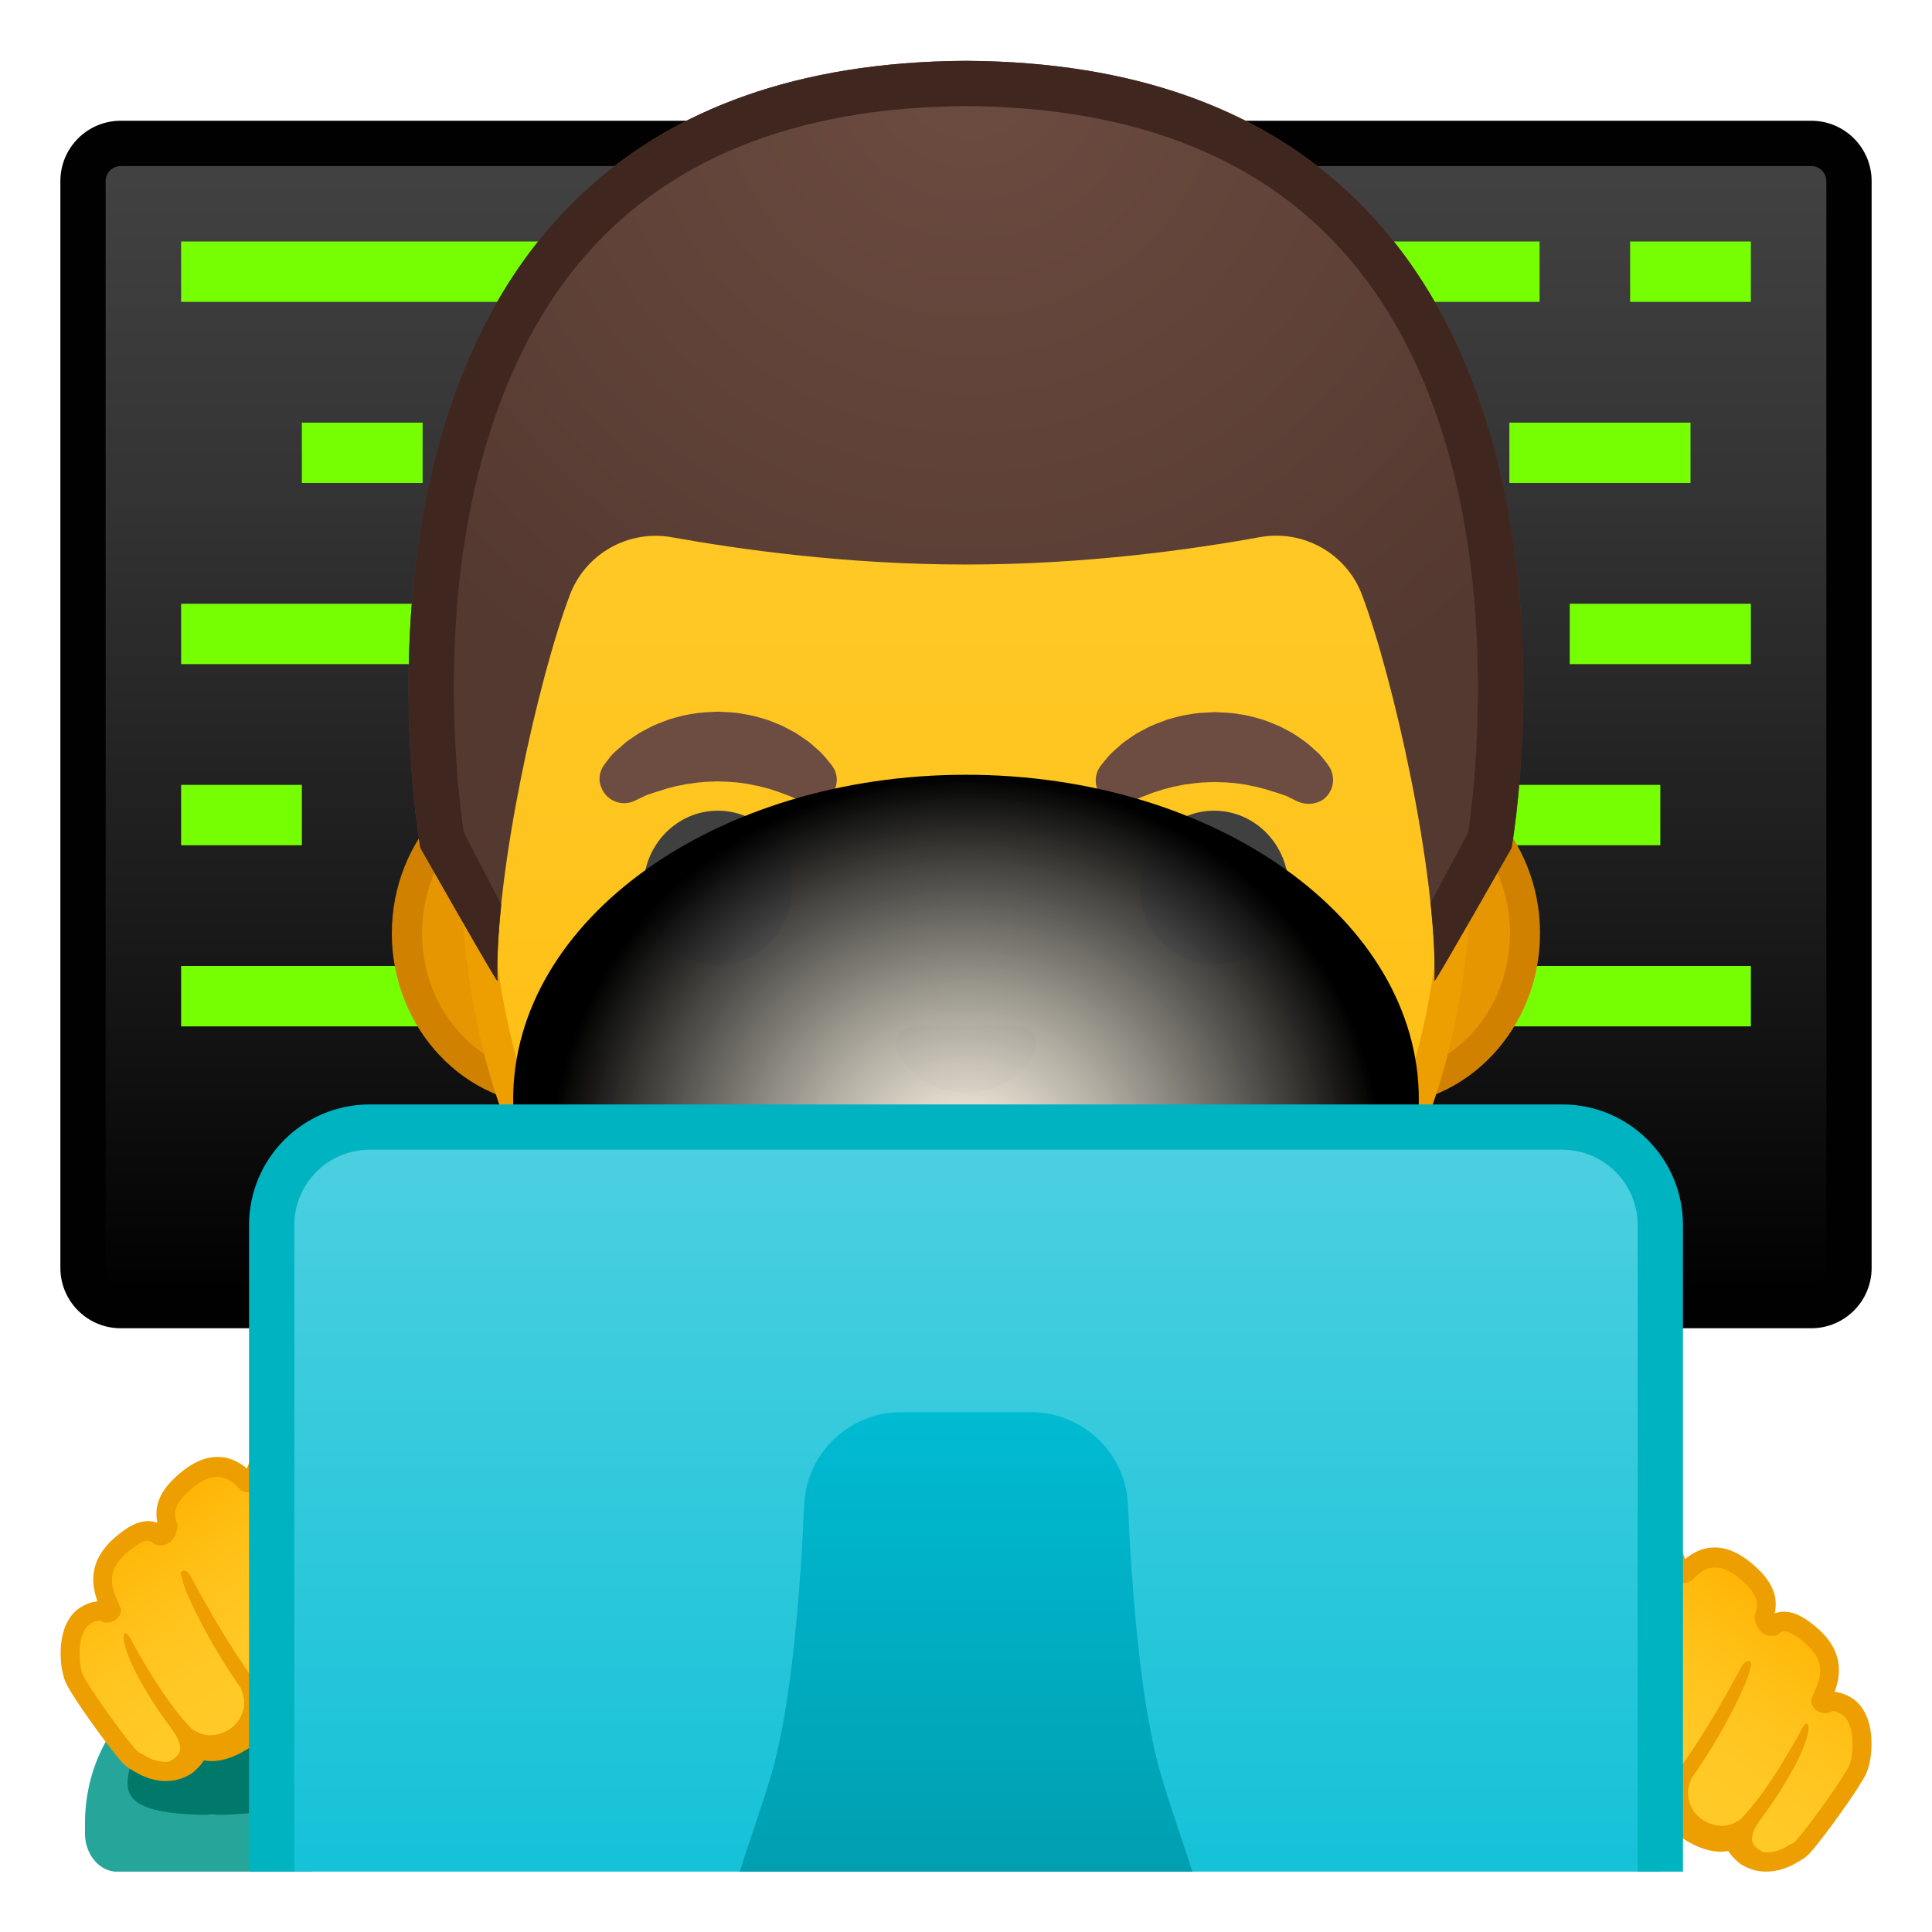
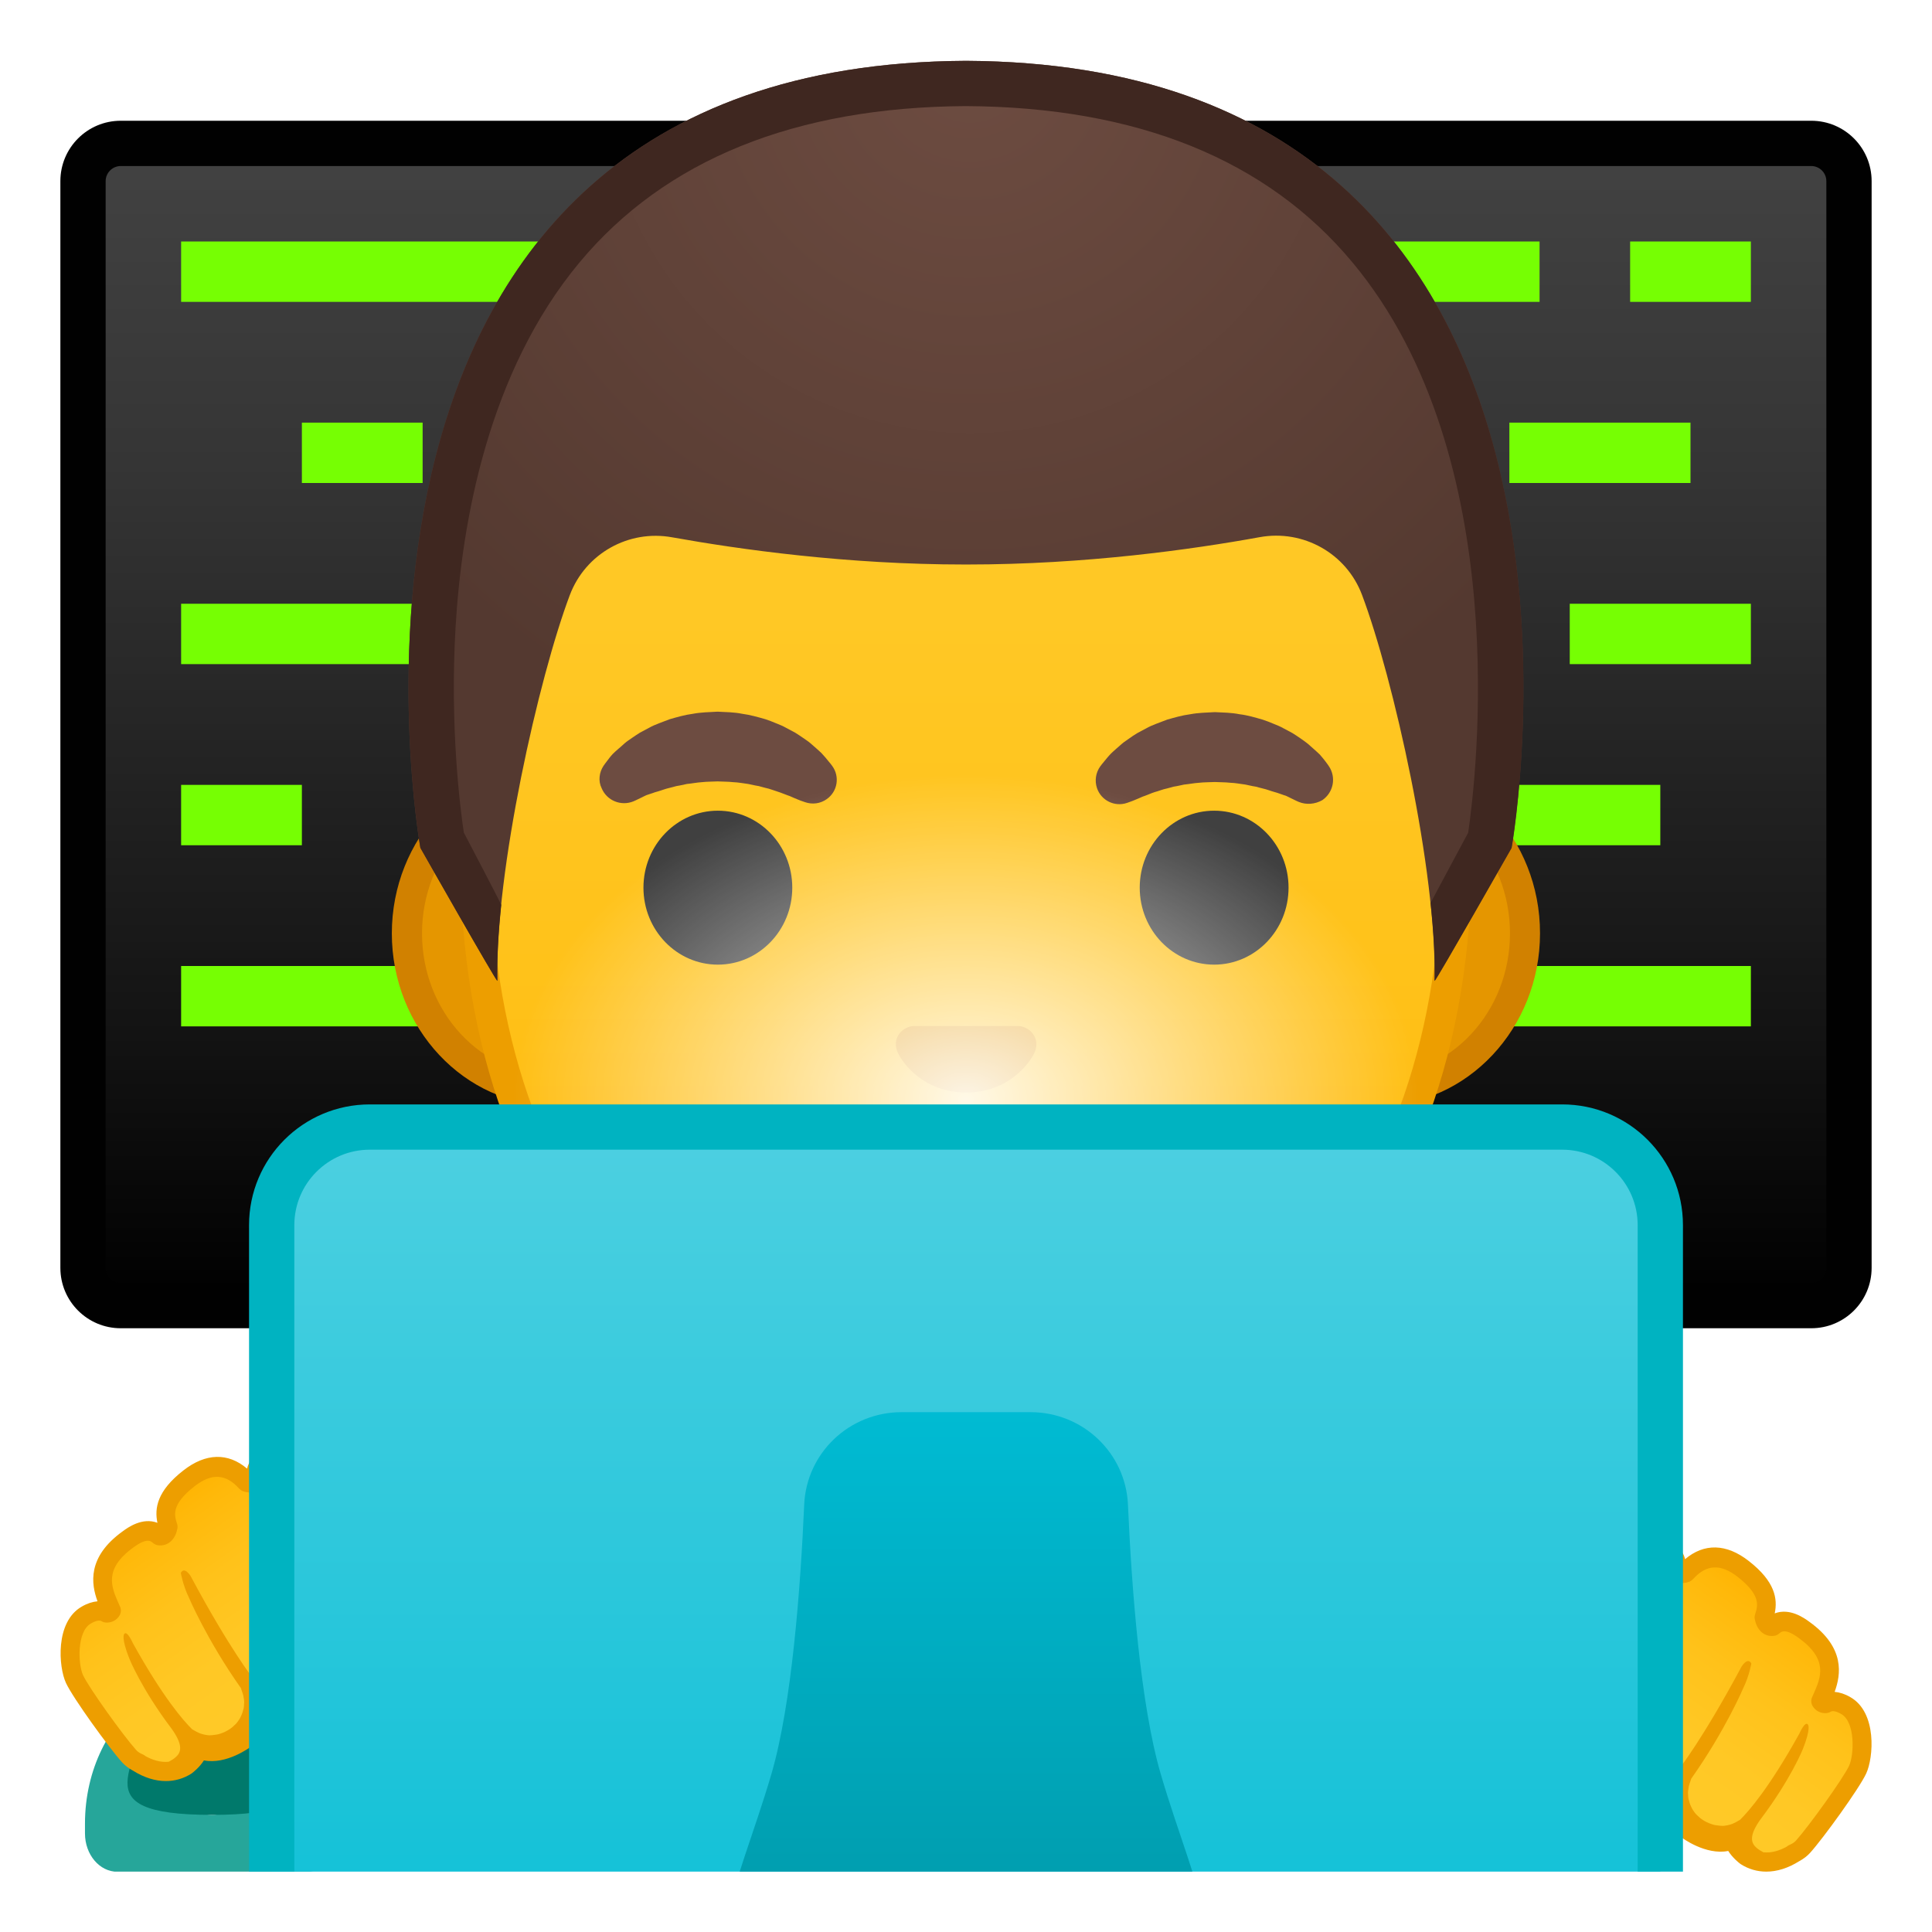
<svg xmlns="http://www.w3.org/2000/svg" xmlns:xlink="http://www.w3.org/1999/xlink" width="128" height="128" style="enable-background:new 0 0 128 128;">
  <g id="_x31_">
    <g>
      <defs>
        <rect id="SVGID_1_" height="120" width="120" x="4" y="4" />
      </defs>
      <clipPath id="SVGID_3_">
        <use style="overflow:visible;" xlink:href="#SVGID_1_" />
      </clipPath>
      <g style="clip-path:url(#SVGID_3_);">
        <g>
          <linearGradient id="SVGID_4_" gradientUnits="userSpaceOnUse" x1="64" x2="64" y1="9.991" y2="86.57">
            <stop offset="3.247793e-03" style="stop-color:#424242" />
            <stop offset="0.271" style="stop-color:#353535" />
            <stop offset="0.764" style="stop-color:#131313" />
            <stop offset="1" style="stop-color:#000000" />
          </linearGradient>
          <path d="M8,86.5c-1.38,0-2.5-1.12-2.5-2.5V12c0-1.38,1.12-2.5,2.5-2.5h112 c1.38,0,2.5,1.12,2.5,2.5v72c0,1.38-1.12,2.5-2.5,2.5H8z" style="fill:url(#SVGID_4_);" />
          <path d="M120,11c0.55,0,1,0.45,1,1v72c0,0.55-0.45,1-1,1H8c-0.55,0-1-0.45-1-1V12c0-0.55,0.45-1,1-1H120 M120,8H8 c-2.21,0-4,1.79-4,4v72c0,2.21,1.79,4,4,4h112c2.21,0,4-1.79,4-4V12C124,9.79,122.21,8,120,8L120,8z" fill="#010101" />
        </g>
        <g>
          <rect height="4" style="fill:#76FF03;" width="24" x="12" y="16" />
          <rect height="4" style="fill:#76FF03;" width="16" x="86" y="16" />
          <rect height="4" style="fill:#76FF03;" width="8" x="108" y="16" />
          <rect height="4" style="fill:#76FF03;" width="8" x="20" y="28" />
          <rect height="4" style="fill:#76FF03;" width="16" x="12" y="40" />
          <rect height="4" style="fill:#76FF03;" width="8" x="12" y="52" />
          <rect height="4" style="fill:#76FF03;" width="12" x="98" y="52" />
          <rect height="4" style="fill:#76FF03;" width="12" x="104" y="40" />
          <rect height="4" style="fill:#76FF03;" width="16" x="12" y="64" />
          <rect height="4" style="fill:#76FF03;" width="20" x="96" y="64" />
          <rect height="4" style="fill:#76FF03;" width="12" x="100" y="28" />
        </g>
      </g>
      <g style="clip-path:url(#SVGID_3_);">
        <g>
          <path d="M36.67,72.26c-5.36,0-9.71-4.67-9.71-10.41s4.36-10.41,9.71-10.41h54.65 c5.36,0,9.71,4.67,9.71,10.41s-4.36,10.41-9.71,10.41H36.67z" style="fill:#E59600;" />
          <path d="M91.33,52.43c4.8,0,8.71,4.22,8.71,9.41s-3.91,9.41-8.71,9.41h-7.37H44.04h-7.37 c-4.8,0-8.71-4.22-8.71-9.41s3.91-9.41,8.71-9.41h7.37h39.91H91.33 M91.33,50.43h-7.37H44.04h-7.37 c-5.89,0-10.71,5.14-10.71,11.41c0,6.28,4.82,11.41,10.71,11.41h7.37h39.91h7.37c5.89,0,10.71-5.14,10.71-11.41 C102.04,55.57,97.22,50.43,91.33,50.43L91.33,50.43z" style="fill:#D18100;" />
        </g>
        <g>
          <linearGradient id="SVGID_5_" gradientUnits="userSpaceOnUse" x1="64" x2="64" y1="94.591" y2="12.825">
            <stop offset="0" style="stop-color:#FFB300" />
            <stop offset="0.102" style="stop-color:#FFB809" />
            <stop offset="0.371" style="stop-color:#FFC21A" />
            <stop offset="0.659" style="stop-color:#FFC825" />
            <stop offset="1" style="stop-color:#FFCA28" />
          </linearGradient>
          <path d="M64,95.27c-15.66,0-32.52-12.14-32.52-38.81c0-12.38,3.56-23.79,10.02-32.13 c6.05-7.8,14.25-12.27,22.5-12.27s16.45,4.47,22.5,12.27c6.46,8.34,10.02,19.75,10.02,32.13c0,12.09-3.51,22.19-10.14,29.21 C80.52,91.86,72.57,95.27,64,95.27z" style="fill:url(#SVGID_5_);" />
          <path d="M64,13.07L64,13.07c7.94,0,15.85,4.33,21.71,11.88c6.33,8.16,9.81,19.35,9.81,31.52 c0,11.83-3.41,21.7-9.87,28.52c-5.67,5.99-13.36,9.29-21.65,9.29c-8.29,0-15.98-3.3-21.65-9.29 c-6.46-6.82-9.87-16.69-9.87-28.52c0-12.16,3.49-23.35,9.81-31.52C48.15,17.4,56.06,13.07,64,13.07 M64,11.07L64,11.07 L64,11.07c-17.4,0-33.52,18.61-33.52,45.39c0,26.64,16.61,39.81,33.52,39.81S97.52,83.1,97.52,56.46 C97.52,29.68,81.4,11.07,64,11.07L64,11.07z" style="fill:#ED9E00;" />
        </g>
        <g>
          <g>
            <g>
              <path d="M39.99,50.73c0,0,0.13-0.19,0.38-0.51c0.07-0.08,0.12-0.16,0.22-0.26 c0.11-0.11,0.23-0.22,0.37-0.34c0.14-0.12,0.28-0.24,0.43-0.38c0.15-0.13,0.31-0.23,0.48-0.35c0.17-0.11,0.34-0.24,0.53-0.35 c0.19-0.1,0.4-0.21,0.6-0.32c0.21-0.12,0.43-0.21,0.66-0.3c0.23-0.09,0.47-0.18,0.71-0.27c0.49-0.14,1-0.29,1.54-0.36 c0.53-0.1,1.08-0.11,1.63-0.14c0.55,0.03,1.09,0.03,1.63,0.14c0.53,0.07,1.05,0.22,1.54,0.36c0.24,0.08,0.48,0.17,0.71,0.27 c0.23,0.09,0.45,0.18,0.66,0.3c0.21,0.11,0.41,0.22,0.6,0.32c0.19,0.11,0.36,0.24,0.53,0.35c0.17,0.12,0.33,0.22,0.47,0.34 c0.14,0.12,0.27,0.24,0.4,0.35c0.12,0.11,0.24,0.21,0.34,0.31c0.1,0.1,0.18,0.21,0.26,0.29c0.31,0.36,0.46,0.57,0.46,0.57 c0.51,0.7,0.35,1.69-0.36,2.19c-0.43,0.31-0.96,0.37-1.43,0.21l-0.29-0.1c0,0-0.19-0.07-0.49-0.2 c-0.08-0.03-0.15-0.07-0.25-0.11c-0.1-0.03-0.19-0.07-0.3-0.11c-0.21-0.08-0.44-0.17-0.7-0.25c-0.13-0.04-0.26-0.09-0.4-0.13 c-0.14-0.03-0.28-0.07-0.43-0.11c-0.07-0.02-0.15-0.04-0.22-0.06c-0.08-0.01-0.15-0.03-0.23-0.04 c-0.16-0.03-0.31-0.07-0.47-0.1c-0.33-0.04-0.66-0.11-1-0.12c-0.34-0.04-0.69-0.03-1.03-0.05c-0.35,0.02-0.7,0.01-1.03,0.05 c-0.34,0.02-0.67,0.09-1,0.12c-0.16,0.03-0.31,0.07-0.47,0.1c-0.08,0.01-0.16,0.03-0.23,0.04c-0.07,0.02-0.15,0.04-0.22,0.06 c-0.15,0.04-0.29,0.07-0.43,0.11c-0.14,0.04-0.27,0.09-0.4,0.13c-0.13,0.04-0.25,0.08-0.37,0.11c-0.1,0.04-0.2,0.07-0.29,0.1 c-0.09,0.03-0.18,0.06-0.27,0.09c-0.1,0.04-0.2,0.1-0.29,0.14c-0.36,0.18-0.57,0.27-0.57,0.27 c-0.83,0.34-1.77-0.05-2.11-0.87C39.62,51.74,39.7,51.16,39.99,50.73z" style="fill:#6D4C41;" />
              <ellipse cx="47.56" cy="58.81" rx="4.93" ry="5.1" style="fill:#404040;" />
            </g>
            <g>
              <path d="M86.05,53.13c0,0-0.22-0.09-0.57-0.27c-0.09-0.04-0.19-0.1-0.29-0.14 c-0.09-0.02-0.18-0.06-0.27-0.09c-0.09-0.03-0.19-0.07-0.29-0.1c-0.12-0.04-0.24-0.07-0.37-0.11 c-0.13-0.04-0.26-0.09-0.4-0.13c-0.14-0.04-0.28-0.07-0.43-0.11c-0.07-0.02-0.15-0.04-0.22-0.06 c-0.08-0.01-0.15-0.03-0.23-0.04c-0.16-0.03-0.31-0.07-0.47-0.1c-0.33-0.04-0.66-0.11-1-0.12c-0.34-0.04-0.69-0.03-1.03-0.05 c-0.35,0.02-0.7,0.01-1.03,0.05c-0.34,0.02-0.67,0.09-1,0.12c-0.16,0.03-0.31,0.07-0.47,0.1c-0.08,0.01-0.16,0.03-0.23,0.04 c-0.07,0.02-0.15,0.04-0.22,0.06c-0.15,0.04-0.29,0.08-0.43,0.11c-0.14,0.04-0.27,0.09-0.4,0.13 c-0.26,0.07-0.49,0.16-0.7,0.25c-0.11,0.04-0.2,0.08-0.3,0.11c-0.09,0.04-0.17,0.08-0.25,0.11c-0.3,0.13-0.49,0.2-0.49,0.2 l-0.28,0.1c-0.82,0.29-1.72-0.15-2-0.97c-0.17-0.5-0.08-1.03,0.21-1.44c0,0,0.16-0.22,0.46-0.57 c0.08-0.09,0.16-0.19,0.26-0.29c0.1-0.1,0.22-0.2,0.34-0.31c0.12-0.11,0.26-0.23,0.4-0.35c0.14-0.12,0.31-0.22,0.47-0.34 c0.17-0.12,0.34-0.24,0.53-0.35c0.19-0.1,0.4-0.21,0.6-0.32c0.21-0.12,0.43-0.21,0.66-0.3c0.23-0.09,0.46-0.18,0.71-0.27 c0.49-0.14,1-0.29,1.54-0.36c0.53-0.1,1.08-0.11,1.63-0.14c0.55,0.03,1.09,0.03,1.63,0.14c0.53,0.06,1.05,0.22,1.54,0.36 c0.24,0.08,0.48,0.17,0.71,0.27c0.23,0.09,0.45,0.18,0.66,0.3c0.21,0.11,0.41,0.22,0.6,0.32c0.19,0.11,0.36,0.24,0.53,0.35 c0.17,0.12,0.32,0.22,0.48,0.35c0.15,0.13,0.3,0.26,0.43,0.38c0.13,0.12,0.26,0.23,0.37,0.34c0.09,0.1,0.15,0.18,0.22,0.26 c0.25,0.31,0.38,0.51,0.38,0.51c0.5,0.74,0.31,1.74-0.43,2.25C87.12,53.29,86.54,53.33,86.05,53.13z" style="fill:#6D4C41;" />
              <ellipse cx="80.44" cy="58.81" rx="4.93" ry="5.1" style="fill:#404040;" />
            </g>
          </g>
          <path d="M67.86,68.06c-0.11-0.04-0.21-0.07-0.32-0.08h-7.07c-0.11,0.01-0.22,0.04-0.32,0.08 c-0.64,0.26-0.99,0.92-0.69,1.63c0.3,0.71,1.71,2.69,4.55,2.69c2.84,0,4.25-1.99,4.55-2.69C68.85,68.98,68.5,68.32,67.86,68.06 z" style="fill:#E59600;" />
          <path d="M72.42,76.14c-3.19,1.89-13.63,1.89-16.81,0c-1.83-1.09-3.7,0.58-2.94,2.24 c0.75,1.63,6.45,5.42,11.37,5.42s10.55-3.79,11.3-5.42C76.09,76.72,74.25,75.05,72.42,76.14z" style="fill:#795548;" />
        </g>
        <g>
          <defs>
            <path id="SVGID_6_" d="M64,4.03L64,4.03c-0.01,0-0.01,0-0.02,0s-0.01,0-0.02,0v0C18.53,4.27,27.84,56.17,27.84,56.17 s5.1,8.99,5.1,8.81c-0.03-1.41,0.46-6.89,0.46-6.89l-2.68-2.92c0,0,3.89-25.44,6.79-24.91c4.45,0.81,26.54,2,26.57,2 c7.83,0,14.92-0.36,19.37-1.17c2.9-0.53,9.64,1.7,10.68,4.45c1.33,3.54,3.13,19.71,3.13,19.71l-2.68,2.83 c0,0,0.49,5.51,0.46,6.89c0,0.18,5.1-8.81,5.1-8.81S109.44,4.27,64,4.03z" />
          </defs>
          <clipPath id="SVGID_7_">
            <use style="overflow:visible;" xlink:href="#SVGID_6_" />
          </clipPath>
        </g>
        <g>
          <g>
            <radialGradient id="SVGID_8_" cx="64.26" cy="4.274" gradientUnits="userSpaceOnUse" r="48.85">
              <stop offset="0" style="stop-color:#6D4C41" />
              <stop offset="1" style="stop-color:#543930" />
            </radialGradient>
            <path d="M64.02,4.03L64.02,4.03c-0.01,0-0.01,0-0.02,0s-0.01,0-0.02,0v0 C18.55,4.27,27.85,56.17,27.85,56.17s5.1,8.99,5.1,8.81c-0.16-7.25,2.74-20.09,4.8-25.55c1.04-2.76,3.9-4.36,6.79-3.83 C49,36.4,56.09,37.4,63.92,37.4c0.03,0,0.06,0,0.08,0c0.03,0,0.06,0,0.08,0c7.83,0,14.92-1,19.37-1.81 c2.9-0.53,5.76,1.08,6.79,3.83c2.06,5.47,4.96,18.3,4.8,25.55c0,0.18,5.1-8.81,5.1-8.81S109.45,4.27,64.02,4.03z" style="fill:url(#SVGID_8_);" />
          </g>
          <path d="M64.02,4.03L64.02,4.03c-0.01,0-0.01,0-0.02,0s-0.01,0-0.02,0v0 C18.55,4.27,27.85,56.17,27.85,56.17s5,8.81,5.1,8.81c0,0,0,0,0,0c-0.03-1.48,0.07-3.2,0.26-5.03 c-0.12-0.29-2.46-4.75-2.48-4.79c-0.24-1.6-0.93-6.98-0.55-13.56c0.41-7.04,2.17-16.96,8.22-24.22 c5.67-6.8,14.27-10.28,25.56-10.35c0.01,0,0.03,0,0.04,0h0v0c11.32,0.06,19.93,3.54,25.6,10.35 c10.81,12.96,8.18,34.33,7.67,37.79c-0.02,0.04-2.46,4.58-2.49,4.65c0.2,1.89,0.31,3.65,0.27,5.17c0,0,0,0,0,0 c0.09,0,5.1-8.81,5.1-8.81S109.45,4.27,64.02,4.03z" style="fill:#3F2720;" />
        </g>
      </g>
-       <radialGradient id="SVGID_9_" cx="84.8" cy="71.209" gradientTransform="matrix(3.970535e-11 -0.9556 1.0212 4.976572e-11 -8.7188 158.2054)" gradientUnits="userSpaceOnUse" r="27.001">
-         <stop offset="0" style="stop-color:#FFFFFF;stop-opacity:0.9" />
-         <stop offset="0.123" style="stop-color:#E7E7E7;stop-opacity:0.912" />
-         <stop offset="0.383" style="stop-color:#A8A8A8;stop-opacity:0.938" />
-         <stop offset="0.757" style="stop-color:#444444;stop-opacity:0.976" />
-         <stop offset="1" style="stop-color:#000000" />
-       </radialGradient>
-       <ellipse cx="64" cy="72.83" rx="30" ry="21.5" style="clip-path:url(#SVGID_3_);fill:url(#SVGID_9_);" />
+       <linearGradient id="linearGradient5930">
+         <stop style="stop-color:#ffffff;stop-opacity:0.9;" offset="0" id="stop5932" />
+         <stop style="stop-color:#ffffff;stop-opacity:0;" offset="1" id="stop5934" />
+       </linearGradient>
+       <radialGradient xlink:href="#linearGradient5930" id="radialGradient5936" cx="64" cy="72.83" fx="64" fy="72.83" r="30" gradientTransform="matrix(1,0,0,0.7166667,0,20.63517)" gradientUnits="userSpaceOnUse" />
+       <ellipse cx="64" cy="72.83" rx="30" ry="21.5" style="clip-path:url(#SVGID_2_);fill:url(#radialGradient5936)" />
      <g style="clip-path:url(#SVGID_3_);">
        <path d="M18.45,112.37c0.01,0.15,0.01,0.3,0.01,0.45c0,4.1-1.98,7.42-4.41,7.42 c-2.44,0-4.41-3.32-4.41-7.42c0-0.15,0.01-0.3,0.01-0.45c-2.41,1.75-4.02,4.87-4.02,8.45v0.65c0,1.4,0.96,2.54,2.15,2.54h12.54 c1.19,0,2.15-1.13,2.15-2.54v-0.65C22.47,117.24,20.86,114.11,18.45,112.37z" style="fill:#26A69A;" />
        <path d="M14.05,120.24c9,0,4.41-3.32,4.41-7.42c0-0.15-0.01-0.3-0.01-0.45c-1.28-0.93-2.79-1.48-4.4-1.48 c-1.62,0-3.12,0.55-4.4,1.48c-0.01,0.15-0.01,0.3-0.01,0.45C9.63,116.92,5,120.24,14.05,120.24z" style="fill:#00796B;" />
      </g>
      <g style="clip-path:url(#SVGID_3_);">
        <linearGradient id="SVGID_10_" gradientUnits="userSpaceOnUse" x1="20.428" x2="10.748" y1="112.917" y2="99.14">
          <stop offset="0" style="stop-color:#FFCA28" />
          <stop offset="0.341" style="stop-color:#FFC825" />
          <stop offset="0.629" style="stop-color:#FFC21A" />
          <stop offset="0.898" style="stop-color:#FFB809" />
          <stop offset="1" style="stop-color:#FFB300" />
        </linearGradient>
        <path d="M27.98,106.8c-0.11-2.84-2.23-8.7-5-9.19c-0.17-0.03-0.32-0.11-0.41-0.25 c-0.44-0.67-1.85-2.47-4.43-1.05c-0.96,0.53-1.3,1-1.14,1.68c-0.12,0.14-0.34,0.31-0.66,0.18c-1.04-1.16-2.32-1.4-3.81-0.24 c-1.69,1.32-1.69,2.26-1.38,3.19l-0.01,0.01c0,0-0.08,0.65-0.56,0.59c-0.51-0.44-1.13-0.44-2.09,0.26 c-2.6,1.88-1.53,3.66-1.09,4.71c-0.06,0.1-0.16,0.17-0.32,0.16c-0.34-0.18-0.77-0.18-1.35,0.15c-1.38,0.79-1.18,3.39-0.79,4.24 c0.43,0.93,2.8,4.19,3.62,5.11c0.19,0.21,0.42,0.36,0.67,0.46c-0.03-0.01-0.06-0.02-0.08-0.03c0.71,0.44,1.95,0.97,3.16,0.22 c0,0,0.77-0.56,0.84-1.15c1.31,0.73,3.12-0.63,3.12-0.63c0.85-0.65,1.07-1.38,1.04-2.01l0,0c0.43,0.26,0.9,0.36,1.35,0.37 c1.36,0.04,2.61-0.76,2.61-0.76c1.95-1.11,2.34-2.27,2.33-3.04c1.01,0.63,2.26,0.16,2.26,0.16 C28.05,108.95,27.98,106.8,27.98,106.8z" style="fill:url(#SVGID_10_);" />
        <path d="M28.62,106.78C28.62,106.78,28.62,106.77,28.62,106.78c-0.12-3.05-2.36-9.23-5.51-9.77 c-1.25-1.91-3.22-2.38-5.27-1.26c-0.62,0.34-1.3,0.81-1.47,1.55c-1.26-1.07-2.74-1.04-4.22,0.12c-1.75,1.36-1.92,2.51-1.72,3.47 c-1-0.38-1.96,0.31-2.31,0.57c-2.36,1.7-2.08,3.48-1.66,4.63c-0.33,0.03-0.68,0.14-1.04,0.35c-1.78,1.01-1.54,4.01-1.05,5.06 c0.47,1.01,2.86,4.31,3.72,5.26c0.19,0.21,0.43,0.39,0.7,0.54c0.01,0,0.01,0.01,0.02,0.01c0.73,0.46,1.47,0.69,2.18,0.69 c0.59,0,1.17-0.16,1.7-0.5c0.11-0.08,0.53-0.41,0.82-0.87c1.5,0.3,3.07-0.87,3.14-0.93c0.68-0.52,1.02-1.09,1.18-1.61 c0.26,0.07,0.53,0.1,0.82,0.11c1.52,0.03,2.91-0.83,2.94-0.85c1.59-0.9,2.27-1.88,2.52-2.71c1,0.23,1.93-0.11,2.01-0.14 C28.67,109.37,28.63,106.88,28.62,106.78z M25.92,108.3c-0.79,0.59-1.5,0.68-2.08,0.44c-0.57-0.47-1.08-1.42-1.08-1.42 c-2.25-4.13-3.8-6.2-3.8-6.2c-0.15-0.18-0.48-0.75-0.95-1.04c-0.59-0.36-0.42,0.28-0.42,0.28c2.62,4.08,4.21,7.34,4.21,7.34 c0.68,1.24,0.56,2.11,0.36,2.6c-0.22,0.59-1.53,1.43-1.53,1.43c-2.64,1.58-3.86-0.53-3.86-0.53s-1.55-1.94-4.14-6.78 c0,0-0.41-0.67-0.65-0.21c0,0,0.14,0.82,0.52,1.6c0,0,1.18,2.8,3.46,6.03c0.02,0.05,0.03,0.1,0.05,0.15 c0.04,0.11,0.08,0.23,0.11,0.34c0.01,0.04,0.01,0.08,0.02,0.13c0.02,0.11,0.04,0.22,0.04,0.33c0,0.04-0.01,0.07-0.01,0.1 c0,0.11-0.01,0.21-0.03,0.31c-0.01,0.03-0.02,0.06-0.03,0.09c-0.02,0.1-0.05,0.2-0.09,0.29c-0.01,0.03-0.03,0.06-0.04,0.09 c-0.04,0.09-0.08,0.17-0.13,0.25c-0.02,0.03-0.05,0.06-0.07,0.1c-0.05,0.07-0.09,0.13-0.15,0.19c-0.04,0.04-0.09,0.08-0.13,0.12 c-0.04,0.04-0.08,0.08-0.13,0.12c-0.09,0.07-0.19,0.14-0.28,0.19c-0.22,0.13-0.42,0.2-0.63,0.26c-0.06,0.02-0.12,0.02-0.18,0.03 c-0.14,0.02-0.27,0.04-0.4,0.04c-0.06,0-0.13-0.01-0.19-0.02c-0.12-0.02-0.24-0.04-0.35-0.08c-0.05-0.02-0.11-0.03-0.16-0.06 c-0.12-0.05-0.24-0.12-0.36-0.19c-0.03-0.02-0.06-0.03-0.09-0.05c-0.59-0.58-1.95-2.14-3.93-5.71c0,0-0.39-0.9-0.58-0.59 c0,0-0.2,0.24,0.35,1.62c0,0,0.79,1.98,2.79,4.63c0.73,1.01,0.66,1.5,0.37,1.81c-0.02,0.02-0.05,0.04-0.07,0.07 c-0.14,0.13-0.31,0.23-0.48,0.32c-0.56,0.06-1.1-0.13-1.54-0.37c-0.05-0.05-0.12-0.09-0.19-0.12c-0.19-0.08-0.34-0.18-0.44-0.3 c-0.85-0.95-3.13-4.12-3.51-4.95c-0.33-0.72-0.42-2.88,0.52-3.42c0.48-0.28,0.67-0.18,0.73-0.14c0.08,0.05,0.18,0.07,0.27,0.08 c0.37,0.02,0.71-0.15,0.9-0.47c0.1-0.17,0.12-0.38,0.04-0.57l-0.12-0.27c-0.46-1.05-0.98-2.24,1-3.67 c0.89-0.65,1.15-0.43,1.3-0.29c0.1,0.08,0.22,0.14,0.34,0.15c0.69,0.08,1.13-0.44,1.25-1.02c0.04-0.13,0.05-0.27,0-0.41 c-0.18-0.56-0.41-1.26,1.17-2.49c1.12-0.87,2.06-0.82,2.94,0.16c0.07,0.07,0.15,0.13,0.24,0.17c0.51,0.2,1.02,0.07,1.39-0.36 c0.13-0.16,0.18-0.36,0.13-0.56c-0.05-0.19-0.11-0.46,0.82-0.97c1.48-0.81,2.69-0.53,3.59,0.84c0.18,0.28,0.48,0.46,0.83,0.53 c0.11,0.02,0.22,0.06,0.33,0.1c1.13,1.8,2.32,4.06,2.84,5.05C26.99,105.22,27.63,107.01,25.92,108.3z" style="fill:#ED9E00;" />
      </g>
      <g style="clip-path:url(#SVGID_3_);">
        <linearGradient id="SVGID_11_" gradientTransform="matrix(-1 0 0 1 -63.3606 0)" gradientUnits="userSpaceOnUse" x1="-170.945" x2="-180.626" y1="118.917" y2="105.14">
          <stop offset="0" style="stop-color:#FFCA28" />
          <stop offset="0.341" style="stop-color:#FFC825" />
          <stop offset="0.629" style="stop-color:#FFC21A" />
          <stop offset="0.898" style="stop-color:#FFB809" />
          <stop offset="1" style="stop-color:#FFB300" />
        </linearGradient>
        <path d="M100.03,112.8c0.11-2.84,2.23-8.7,5-9.19c0.17-0.03,0.32-0.11,0.41-0.25 c0.44-0.67,1.85-2.47,4.43-1.05c0.96,0.53,1.3,1,1.14,1.68c0.12,0.14,0.34,0.31,0.66,0.18c1.04-1.16,2.32-1.4,3.81-0.24 c1.69,1.32,1.69,2.26,1.38,3.19l0.01,0.01c0,0,0.08,0.65,0.56,0.59c0.51-0.44,1.13-0.44,2.09,0.26c2.6,1.88,1.53,3.66,1.09,4.71 c0.06,0.1,0.16,0.17,0.32,0.16c0.34-0.18,0.77-0.18,1.35,0.15c1.38,0.79,1.18,3.39,0.79,4.24c-0.43,0.93-2.8,4.19-3.62,5.11 c-0.19,0.21-0.42,0.36-0.67,0.46c0.03-0.01,0.06-0.02,0.08-0.03c-0.71,0.44-1.95,0.97-3.16,0.22c0,0-0.77-0.56-0.84-1.15 c-1.31,0.73-3.12-0.63-3.12-0.63c-0.85-0.65-1.07-1.38-1.04-2.01l0,0c-0.43,0.26-0.9,0.36-1.35,0.37 c-1.36,0.04-2.61-0.76-2.61-0.76c-1.95-1.11-2.34-2.27-2.33-3.04c-1.01,0.63-2.26,0.16-2.26,0.16 C99.96,114.95,100.03,112.8,100.03,112.8z" style="fill:url(#SVGID_11_);" />
        <path d="M99.39,112.78C99.39,112.78,99.39,112.77,99.39,112.78c0.12-3.05,2.36-9.23,5.51-9.77 c1.25-1.91,3.22-2.38,5.27-1.26c0.62,0.34,1.3,0.81,1.47,1.55c1.26-1.07,2.74-1.04,4.22,0.12c1.75,1.36,1.92,2.51,1.72,3.47 c1-0.38,1.96,0.31,2.31,0.57c2.36,1.7,2.08,3.48,1.66,4.63c0.33,0.03,0.68,0.14,1.04,0.35c1.78,1.01,1.54,4.01,1.05,5.06 c-0.47,1.01-2.86,4.31-3.72,5.26c-0.19,0.21-0.43,0.39-0.7,0.54c-0.01,0-0.01,0.01-0.02,0.01c-0.73,0.46-1.47,0.69-2.18,0.69 c-0.59,0-1.17-0.16-1.7-0.5c-0.11-0.08-0.53-0.41-0.82-0.87c-1.5,0.3-3.07-0.87-3.14-0.93c-0.68-0.52-1.02-1.09-1.18-1.61 c-0.26,0.07-0.53,0.1-0.82,0.11c-1.52,0.03-2.91-0.83-2.94-0.85c-1.59-0.9-2.27-1.88-2.52-2.71c-1,0.23-1.93-0.11-2.01-0.14 C99.34,115.37,99.39,112.88,99.39,112.78z M102.09,114.3c0.79,0.59,1.5,0.68,2.08,0.44c0.57-0.47,1.08-1.42,1.08-1.42 c2.25-4.13,3.8-6.2,3.8-6.2c0.15-0.18,0.48-0.75,0.95-1.04c0.59-0.36,0.42,0.28,0.42,0.28c-2.62,4.08-4.21,7.34-4.21,7.34 c-0.68,1.24-0.56,2.11-0.36,2.6c0.22,0.59,1.53,1.43,1.53,1.43c2.64,1.58,3.86-0.53,3.86-0.53s1.55-1.94,4.14-6.78 c0,0,0.41-0.67,0.65-0.21c0,0-0.14,0.82-0.52,1.6c0,0-1.18,2.8-3.46,6.03c-0.02,0.05-0.03,0.1-0.05,0.15 c-0.04,0.11-0.08,0.23-0.11,0.34c-0.01,0.04-0.01,0.08-0.02,0.13c-0.02,0.11-0.04,0.22-0.04,0.33c0,0.04,0.01,0.07,0.01,0.1 c0,0.11,0.01,0.21,0.03,0.31c0.01,0.03,0.02,0.06,0.03,0.09c0.02,0.1,0.05,0.2,0.09,0.29c0.01,0.03,0.03,0.06,0.04,0.09 c0.04,0.09,0.08,0.17,0.13,0.25c0.02,0.03,0.05,0.06,0.07,0.1c0.05,0.07,0.09,0.13,0.15,0.19c0.04,0.04,0.09,0.08,0.13,0.12 c0.04,0.04,0.08,0.08,0.13,0.12c0.09,0.07,0.19,0.14,0.28,0.19c0.22,0.13,0.42,0.2,0.63,0.26c0.06,0.02,0.12,0.02,0.18,0.03 c0.14,0.02,0.27,0.04,0.4,0.04c0.06,0,0.13-0.01,0.19-0.02c0.12-0.02,0.24-0.04,0.35-0.08c0.05-0.02,0.11-0.03,0.16-0.06 c0.12-0.05,0.24-0.12,0.36-0.19c0.03-0.02,0.06-0.03,0.09-0.05c0.59-0.58,1.95-2.14,3.93-5.71c0,0,0.39-0.9,0.58-0.59 c0,0,0.2,0.24-0.35,1.62c0,0-0.79,1.98-2.79,4.63c-0.73,1.01-0.66,1.5-0.37,1.81c0.02,0.02,0.05,0.04,0.07,0.07 c0.14,0.13,0.31,0.23,0.48,0.32c0.56,0.06,1.1-0.13,1.54-0.37c0.05-0.05,0.12-0.09,0.19-0.12c0.19-0.08,0.34-0.18,0.44-0.3 c0.85-0.95,3.13-4.12,3.51-4.95c0.33-0.72,0.42-2.88-0.52-3.42c-0.48-0.28-0.67-0.18-0.73-0.14c-0.08,0.05-0.18,0.07-0.27,0.08 c-0.37,0.02-0.71-0.15-0.9-0.47c-0.1-0.17-0.12-0.38-0.04-0.57l0.12-0.27c0.46-1.05,0.98-2.24-1-3.67 c-0.89-0.65-1.15-0.43-1.3-0.29c-0.1,0.08-0.22,0.14-0.34,0.15c-0.69,0.08-1.13-0.44-1.25-1.02c-0.04-0.13-0.05-0.27,0-0.41 c0.18-0.56,0.41-1.26-1.17-2.49c-1.12-0.87-2.06-0.82-2.94,0.16c-0.07,0.07-0.15,0.13-0.24,0.17c-0.51,0.2-1.02,0.07-1.39-0.36 c-0.13-0.16-0.18-0.36-0.13-0.56c0.05-0.19,0.11-0.46-0.82-0.97c-1.48-0.81-2.69-0.53-3.59,0.84c-0.18,0.28-0.48,0.46-0.83,0.53 c-0.11,0.02-0.22,0.06-0.33,0.1c-1.13,1.8-2.32,4.06-2.84,5.05C101.02,111.22,100.39,113.01,102.09,114.3z" style="fill:#ED9E00;" />
      </g>
      <g style="clip-path:url(#SVGID_3_);">
        <linearGradient id="SVGID_12_" gradientUnits="userSpaceOnUse" x1="64" x2="64" y1="74.525" y2="142.939">
          <stop offset="0" style="stop-color:#4DD0E1" />
          <stop offset="1" style="stop-color:#00BCD4" />
        </linearGradient>
        <path d="M24.5,142.5c-3.58,0-6.5-2.92-6.5-6.5V81.17c0-3.58,2.92-6.5,6.5-6.5h79 c3.58,0,6.5,2.92,6.5,6.5V136c0,3.58-2.92,6.5-6.5,6.5H24.5z" style="fill:url(#SVGID_12_);" />
        <path d="M103.5,76.17c2.76,0,5,2.24,5,5V136c0,2.76-2.24,5-5,5h-79c-2.76,0-5-2.24-5-5V81.17 c0-2.76,2.24-5,5-5H103.5 M103.5,73.17h-79c-4.42,0-8,3.58-8,8V136c0,4.42,3.58,8,8,8h79c4.42,0,8-3.58,8-8V81.17 C111.5,76.75,107.92,73.17,103.5,73.17L103.5,73.17z" style="fill:#00B3C1;" />
      </g>
      <linearGradient id="SVGID_13_" gradientUnits="userSpaceOnUse" x1="64" x2="64" y1="92.596" y2="131.874">
        <stop offset="0" style="stop-color:#00BCD4" />
        <stop offset="1" style="stop-color:#0097A7" />
      </linearGradient>
      <path d="M76.91,117.56c-1.37-4.66-1.94-12.44-2.18-17.87 c-0.15-3.43-2.99-6.13-6.45-6.13h-3.89h-0.77h-3.89c-3.46,0-6.3,2.7-6.45,6.13c-0.24,5.44-0.81,13.21-2.18,17.87 c-2.27,7.72-5.81,13.99,0.34,13.99c4.91,0,10.23,0,12.18,0c0.49,0,0.77,0,0.77,0c1.95,0,7.27,0,12.18,0 C82.72,131.55,79.17,125.28,76.91,117.56z" style="clip-path:url(#SVGID_3_);fill:url(#SVGID_13_);" />
    </g>
  </g>
  <g id="grid" style="display:none;">
    <g style="display:inline;">
      <g style="opacity:0.6;">
        <circle cx="-92" cy="64" r="28" style="opacity:0.61;fill:none;stroke:#000000;stroke-width:0.263;stroke-miterlimit:10;" />
        <line style="opacity:0.61;fill:none;stroke:#000000;stroke-width:0.25;stroke-miterlimit:10;" x1="-72" x2="-72" y1="0" y2="128" />
        <line style="opacity:0.61;fill:none;stroke:#000000;stroke-width:0.25;stroke-miterlimit:10;" x1="-112" x2="-112" y1="0" y2="128" />
        <line style="opacity:0.61;fill:none;stroke:#000000;stroke-width:0.25;stroke-miterlimit:10;" x1="-92" x2="-92" y1="0" y2="128" />
        <line style="opacity:0.61;fill:none;stroke:#000000;stroke-width:0.25;stroke-miterlimit:10;" x1="-28" x2="-156" y1="64" y2="64" />
        <line style="opacity:0.61;fill:none;stroke:#000000;stroke-width:0.25;stroke-miterlimit:10;" x1="-28" x2="-156" y1="44" y2="44" />
        <line style="opacity:0.61;fill:none;stroke:#000000;stroke-width:0.25;stroke-miterlimit:10;" x1="-28" x2="-156" y1="83.75" y2="83.75" />
        <line style="opacity:0.61;fill:none;stroke:#000000;stroke-width:0.25;stroke-miterlimit:10;" x1="-28" x2="-156" y1="128" y2="0" />
        <line style="opacity:0.61;fill:none;stroke:#000000;stroke-width:0.25;stroke-miterlimit:10;" x1="-156" x2="-28" y1="128" y2="0" />
        <g style="opacity:0.61;">
          <path d="M-92,4.26c32.94,0,59.74,26.8,59.74,59.74s-26.8,59.74-59.74,59.74s-59.74-26.8-59.74-59.74S-124.94,4.26-92,4.26 M-92,4c-33.14,0-60,26.86-60,60s26.86,60,60,60s60-26.86,60-60S-58.86,4-92,4L-92,4z" />
        </g>
        <path d="M-48.03,115.97h-87.94 c-4.42,0-8.03-3.61-8.03-8.03V20.03c0-4.42,3.61-8.03,8.03-8.03h87.94c4.42,0,8.03,3.61,8.03,8.03v87.91 C-40,112.36-43.61,115.97-48.03,115.97z" style="opacity:0.61;fill:none;stroke:#000000;stroke-width:0.258;stroke-miterlimit:10;" />
        <path d="M-56,124h-72 c-4.4,0-8-3.6-8-8V12c0-4.4,3.6-8,8-8h72c4.4,0,8,3.6,8,8v104C-48,120.4-51.6,124-56,124z" style="opacity:0.61;fill:none;stroke:#000000;stroke-width:0.263;stroke-miterlimit:10;" />
        <path d="M-42.23,108h-99.54 c-5.63,0-10.23-4.6-10.23-10.23V30.28c0-5.63,4.6-10.23,10.23-10.23h99.54c5.63,0,10.23,4.6,10.23,10.23v67.48 C-32,103.4-36.6,108-42.23,108z" style="opacity:0.61;fill:none;stroke:#000000;stroke-width:0.263;stroke-miterlimit:10;" />
      </g>
      <g>
        <g style="opacity:0.2;">
          <defs>
            <rect id="SVGID_2_" height="128" style="opacity:0.2;" width="128" x="-156" y="0" />
          </defs>
          <clipPath id="SVGID_14_">
            <use style="overflow:visible;" xlink:href="#SVGID_2_" />
          </clipPath>
          <g style="clip-path:url(#SVGID_14_);">
            <g>
              <line style="fill:none;stroke:#000000;stroke-width:0.25;stroke-miterlimit:10;" x1="-184" x2="-184" y1="160" y2="-32" />
              <line style="fill:none;stroke:#000000;stroke-width:0.25;stroke-miterlimit:10;" x1="-180" x2="-180" y1="160" y2="-32" />
              <line style="fill:none;stroke:#000000;stroke-width:0.25;stroke-miterlimit:10;" x1="-176" x2="-176" y1="160" y2="-32" />
              <line style="fill:none;stroke:#000000;stroke-width:0.25;stroke-miterlimit:10;" x1="-172" x2="-172" y1="160" y2="-32" />
              <line style="fill:none;stroke:#000000;stroke-width:0.25;stroke-miterlimit:10;" x1="-168" x2="-168" y1="160" y2="-32" />
              <line style="fill:none;stroke:#000000;stroke-width:0.25;stroke-miterlimit:10;" x1="-164" x2="-164" y1="160" y2="-32" />
              <line style="fill:none;stroke:#000000;stroke-width:0.25;stroke-miterlimit:10;" x1="-160" x2="-160" y1="160" y2="-32" />
              <line style="fill:none;stroke:#000000;stroke-width:0.25;stroke-miterlimit:10;" x1="-156" x2="-156" y1="160" y2="-32" />
              <line style="fill:none;stroke:#000000;stroke-width:0.25;stroke-miterlimit:10;" x1="-152" x2="-152" y1="160" y2="-32" />
              <line style="fill:none;stroke:#000000;stroke-width:0.25;stroke-miterlimit:10;" x1="-148" x2="-148" y1="160" y2="-32" />
              <line style="fill:none;stroke:#000000;stroke-width:0.25;stroke-miterlimit:10;" x1="-144" x2="-144" y1="160" y2="-32" />
              <line style="fill:none;stroke:#000000;stroke-width:0.25;stroke-miterlimit:10;" x1="-140" x2="-140" y1="160" y2="-32" />
              <line style="fill:none;stroke:#000000;stroke-width:0.25;stroke-miterlimit:10;" x1="-136" x2="-136" y1="160" y2="-32" />
              <line style="fill:none;stroke:#000000;stroke-width:0.25;stroke-miterlimit:10;" x1="-132" x2="-132" y1="160" y2="-32" />
              <line style="fill:none;stroke:#000000;stroke-width:0.25;stroke-miterlimit:10;" x1="-128" x2="-128" y1="160" y2="-32" />
              <line style="fill:none;stroke:#000000;stroke-width:0.25;stroke-miterlimit:10;" x1="-124" x2="-124" y1="160" y2="-32" />
              <line style="fill:none;stroke:#000000;stroke-width:0.25;stroke-miterlimit:10;" x1="-120" x2="-120" y1="160" y2="-32" />
              <line style="fill:none;stroke:#000000;stroke-width:0.25;stroke-miterlimit:10;" x1="-116" x2="-116" y1="160" y2="-32" />
              <line style="fill:none;stroke:#000000;stroke-width:0.25;stroke-miterlimit:10;" x1="-112" x2="-112" y1="160" y2="-32" />
              <line style="fill:none;stroke:#000000;stroke-width:0.25;stroke-miterlimit:10;" x1="-108" x2="-108" y1="160" y2="-32" />
              <line style="fill:none;stroke:#000000;stroke-width:0.25;stroke-miterlimit:10;" x1="-104" x2="-104" y1="160" y2="-32" />
              <line style="fill:none;stroke:#000000;stroke-width:0.25;stroke-miterlimit:10;" x1="-100" x2="-100" y1="160" y2="-32" />
              <line style="fill:none;stroke:#000000;stroke-width:0.25;stroke-miterlimit:10;" x1="-96" x2="-96" y1="160" y2="-32" />
              <line style="fill:none;stroke:#000000;stroke-width:0.25;stroke-miterlimit:10;" x1="-92" x2="-92" y1="160" y2="-32" />
              <line style="fill:none;stroke:#000000;stroke-width:0.25;stroke-miterlimit:10;" x1="-88" x2="-88" y1="160" y2="-32" />
              <line style="fill:none;stroke:#000000;stroke-width:0.25;stroke-miterlimit:10;" x1="-84" x2="-84" y1="160" y2="-32" />
              <line style="fill:none;stroke:#000000;stroke-width:0.25;stroke-miterlimit:10;" x1="-80" x2="-80" y1="160" y2="-32" />
              <line style="fill:none;stroke:#000000;stroke-width:0.25;stroke-miterlimit:10;" x1="-76" x2="-76" y1="160" y2="-32" />
              <line style="fill:none;stroke:#000000;stroke-width:0.25;stroke-miterlimit:10;" x1="-72" x2="-72" y1="160" y2="-32" />
              <line style="fill:none;stroke:#000000;stroke-width:0.25;stroke-miterlimit:10;" x1="-68" x2="-68" y1="160" y2="-32" />
              <line style="fill:none;stroke:#000000;stroke-width:0.25;stroke-miterlimit:10;" x1="-64" x2="-64" y1="160" y2="-32" />
              <line style="fill:none;stroke:#000000;stroke-width:0.25;stroke-miterlimit:10;" x1="-60" x2="-60" y1="160" y2="-32" />
              <line style="fill:none;stroke:#000000;stroke-width:0.25;stroke-miterlimit:10;" x1="-56" x2="-56" y1="160" y2="-32" />
              <line style="fill:none;stroke:#000000;stroke-width:0.25;stroke-miterlimit:10;" x1="-52" x2="-52" y1="160" y2="-32" />
              <line style="fill:none;stroke:#000000;stroke-width:0.25;stroke-miterlimit:10;" x1="-48" x2="-48" y1="160" y2="-32" />
              <line style="fill:none;stroke:#000000;stroke-width:0.25;stroke-miterlimit:10;" x1="-44" x2="-44" y1="160" y2="-32" />
              <line style="fill:none;stroke:#000000;stroke-width:0.25;stroke-miterlimit:10;" x1="-40" x2="-40" y1="160" y2="-32" />
              <line style="fill:none;stroke:#000000;stroke-width:0.25;stroke-miterlimit:10;" x1="-36" x2="-36" y1="160" y2="-32" />
              <line style="fill:none;stroke:#000000;stroke-width:0.25;stroke-miterlimit:10;" x1="-32" x2="-32" y1="160" y2="-32" />
              <line style="fill:none;stroke:#000000;stroke-width:0.25;stroke-miterlimit:10;" x1="-28" x2="-28" y1="160" y2="-32" />
              <line style="fill:none;stroke:#000000;stroke-width:0.25;stroke-miterlimit:10;" x1="-24" x2="-24" y1="160" y2="-32" />
              <line style="fill:none;stroke:#000000;stroke-width:0.25;stroke-miterlimit:10;" x1="-20" x2="-20" y1="160" y2="-32" />
              <line style="fill:none;stroke:#000000;stroke-width:0.25;stroke-miterlimit:10;" x1="-19" x2="-19" y1="166.05" y2="-25.95" />
              <line style="fill:none;stroke:#000000;stroke-width:0.25;stroke-miterlimit:10;" x1="-12" x2="-12" y1="160" y2="-32" />
              <line style="fill:none;stroke:#000000;stroke-width:0.25;stroke-miterlimit:10;" x1="-8" x2="-8" y1="160" y2="-32" />
              <line style="fill:none;stroke:#000000;stroke-width:0.25;stroke-miterlimit:10;" x1="-4" x2="-4" y1="160" y2="-32" />
              <line style="fill:none;stroke:#000000;stroke-width:0.25;stroke-miterlimit:10;" x1="0" x2="0" y1="160" y2="-32" />
            </g>
            <g>
              <line style="fill:none;stroke:#000000;stroke-width:0.25;stroke-miterlimit:10;" x1="-188" x2="4" y1="-28" y2="-28" />
              <line style="fill:none;stroke:#000000;stroke-width:0.25;stroke-miterlimit:10;" x1="-188" x2="4" y1="-24" y2="-24" />
              <line style="fill:none;stroke:#000000;stroke-width:0.25;stroke-miterlimit:10;" x1="-188" x2="4" y1="-20" y2="-20" />
              <line style="fill:none;stroke:#000000;stroke-width:0.25;stroke-miterlimit:10;" x1="-188" x2="4" y1="-16" y2="-16" />
              <line style="fill:none;stroke:#000000;stroke-width:0.25;stroke-miterlimit:10;" x1="-188" x2="4" y1="-12" y2="-12" />
              <line style="fill:none;stroke:#000000;stroke-width:0.25;stroke-miterlimit:10;" x1="-188" x2="4" y1="-8" y2="-8" />
              <line style="fill:none;stroke:#000000;stroke-width:0.25;stroke-miterlimit:10;" x1="-188" x2="4" y1="-4" y2="-4" />
              <line style="fill:none;stroke:#000000;stroke-width:0.25;stroke-miterlimit:10;" x1="-188" x2="4" y1="0" y2="0" />
              <line style="fill:none;stroke:#000000;stroke-width:0.25;stroke-miterlimit:10;" x1="-188" x2="4" y1="4" y2="4" />
              <line style="fill:none;stroke:#000000;stroke-width:0.25;stroke-miterlimit:10;" x1="-188" x2="4" y1="8" y2="8" />
              <line style="fill:none;stroke:#000000;stroke-width:0.25;stroke-miterlimit:10;" x1="-188" x2="4" y1="12" y2="12" />
              <line style="fill:none;stroke:#000000;stroke-width:0.25;stroke-miterlimit:10;" x1="-188" x2="4" y1="16" y2="16" />
              <line style="fill:none;stroke:#000000;stroke-width:0.25;stroke-miterlimit:10;" x1="-188" x2="4" y1="20" y2="20" />
              <line style="fill:none;stroke:#000000;stroke-width:0.25;stroke-miterlimit:10;" x1="-188" x2="4" y1="24" y2="24" />
              <line style="fill:none;stroke:#000000;stroke-width:0.25;stroke-miterlimit:10;" x1="-188" x2="4" y1="28" y2="28" />
              <line style="fill:none;stroke:#000000;stroke-width:0.25;stroke-miterlimit:10;" x1="-188" x2="4" y1="32" y2="32" />
              <line style="fill:none;stroke:#000000;stroke-width:0.25;stroke-miterlimit:10;" x1="-188" x2="4" y1="36" y2="36" />
              <line style="fill:none;stroke:#000000;stroke-width:0.25;stroke-miterlimit:10;" x1="-188" x2="4" y1="40" y2="40" />
              <line style="fill:none;stroke:#000000;stroke-width:0.25;stroke-miterlimit:10;" x1="-188" x2="4" y1="44" y2="44" />
              <line style="fill:none;stroke:#000000;stroke-width:0.25;stroke-miterlimit:10;" x1="-188" x2="4" y1="48" y2="48" />
              <line style="fill:none;stroke:#000000;stroke-width:0.25;stroke-miterlimit:10;" x1="-188" x2="4" y1="52" y2="52" />
              <line style="fill:none;stroke:#000000;stroke-width:0.25;stroke-miterlimit:10;" x1="-188" x2="4" y1="56" y2="56" />
              <line style="fill:none;stroke:#000000;stroke-width:0.25;stroke-miterlimit:10;" x1="-188" x2="4" y1="60" y2="60" />
              <line style="fill:none;stroke:#000000;stroke-width:0.25;stroke-miterlimit:10;" x1="-188" x2="4" y1="64" y2="64" />
              <line style="fill:none;stroke:#000000;stroke-width:0.25;stroke-miterlimit:10;" x1="-188" x2="4" y1="68" y2="68" />
              <line style="fill:none;stroke:#000000;stroke-width:0.25;stroke-miterlimit:10;" x1="-188" x2="4" y1="72" y2="72" />
              <line style="fill:none;stroke:#000000;stroke-width:0.25;stroke-miterlimit:10;" x1="-188" x2="4" y1="76" y2="76" />
              <line style="fill:none;stroke:#000000;stroke-width:0.25;stroke-miterlimit:10;" x1="-188" x2="4" y1="80" y2="80" />
              <line style="fill:none;stroke:#000000;stroke-width:0.25;stroke-miterlimit:10;" x1="-188" x2="4" y1="84" y2="84" />
              <line style="fill:none;stroke:#000000;stroke-width:0.25;stroke-miterlimit:10;" x1="-188" x2="4" y1="88" y2="88" />
              <line style="fill:none;stroke:#000000;stroke-width:0.25;stroke-miterlimit:10;" x1="-188" x2="4" y1="92" y2="92" />
              <line style="fill:none;stroke:#000000;stroke-width:0.25;stroke-miterlimit:10;" x1="-188" x2="4" y1="96" y2="96" />
              <line style="fill:none;stroke:#000000;stroke-width:0.25;stroke-miterlimit:10;" x1="-188" x2="4" y1="100" y2="100" />
              <line style="fill:none;stroke:#000000;stroke-width:0.25;stroke-miterlimit:10;" x1="-188" x2="4" y1="104" y2="104" />
              <line style="fill:none;stroke:#000000;stroke-width:0.25;stroke-miterlimit:10;" x1="-188" x2="4" y1="108" y2="108" />
              <line style="fill:none;stroke:#000000;stroke-width:0.25;stroke-miterlimit:10;" x1="-188" x2="4" y1="112" y2="112" />
              <line style="fill:none;stroke:#000000;stroke-width:0.25;stroke-miterlimit:10;" x1="-188" x2="4" y1="116" y2="116" />
              <line style="fill:none;stroke:#000000;stroke-width:0.25;stroke-miterlimit:10;" x1="-188" x2="4" y1="120" y2="120" />
              <line style="fill:none;stroke:#000000;stroke-width:0.25;stroke-miterlimit:10;" x1="-188" x2="4" y1="124" y2="124" />
              <line style="fill:none;stroke:#000000;stroke-width:0.25;stroke-miterlimit:10;" x1="-188" x2="4" y1="128" y2="128" />
              <line style="fill:none;stroke:#000000;stroke-width:0.25;stroke-miterlimit:10;" x1="-188" x2="4" y1="132" y2="132" />
              <line style="fill:none;stroke:#000000;stroke-width:0.25;stroke-miterlimit:10;" x1="-188" x2="4" y1="136" y2="136" />
              <line style="fill:none;stroke:#000000;stroke-width:0.25;stroke-miterlimit:10;" x1="-188" x2="4" y1="140" y2="140" />
              <line style="fill:none;stroke:#000000;stroke-width:0.25;stroke-miterlimit:10;" x1="-188" x2="4" y1="144" y2="144" />
              <line style="fill:none;stroke:#000000;stroke-width:0.25;stroke-miterlimit:10;" x1="-188" x2="4" y1="148" y2="148" />
              <line style="fill:none;stroke:#000000;stroke-width:0.25;stroke-miterlimit:10;" x1="-188" x2="4" y1="152" y2="152" />
              <line style="fill:none;stroke:#000000;stroke-width:0.25;stroke-miterlimit:10;" x1="-188" x2="4" y1="156" y2="156" />
            </g>
            <path d="M3.75-31.75v191.5h-191.5v-191.5H3.75 M4-32h-192v192H4V-32L4-32z" />
          </g>
        </g>
        <g>
          <rect height="128" style="opacity:0.3;fill:#F44336;" width="4" x="-156" y="0" />
          <rect height="128" style="opacity:0.3;fill:#F44336;" width="4" x="-32" y="0" />
          <rect height="120" style="opacity:0.3;fill:#F44336;" transform="matrix(-1.836970e-16 1 -1 -1.836970e-16 -90 94)" width="4" x="-94" y="-58" />
          <rect height="120" style="opacity:0.3;fill:#F44336;" transform="matrix(-1.836970e-16 1 -1 -1.836970e-16 34 218)" width="4" x="-94" y="66" />
        </g>
      </g>
    </g>
  </g>
</svg>
